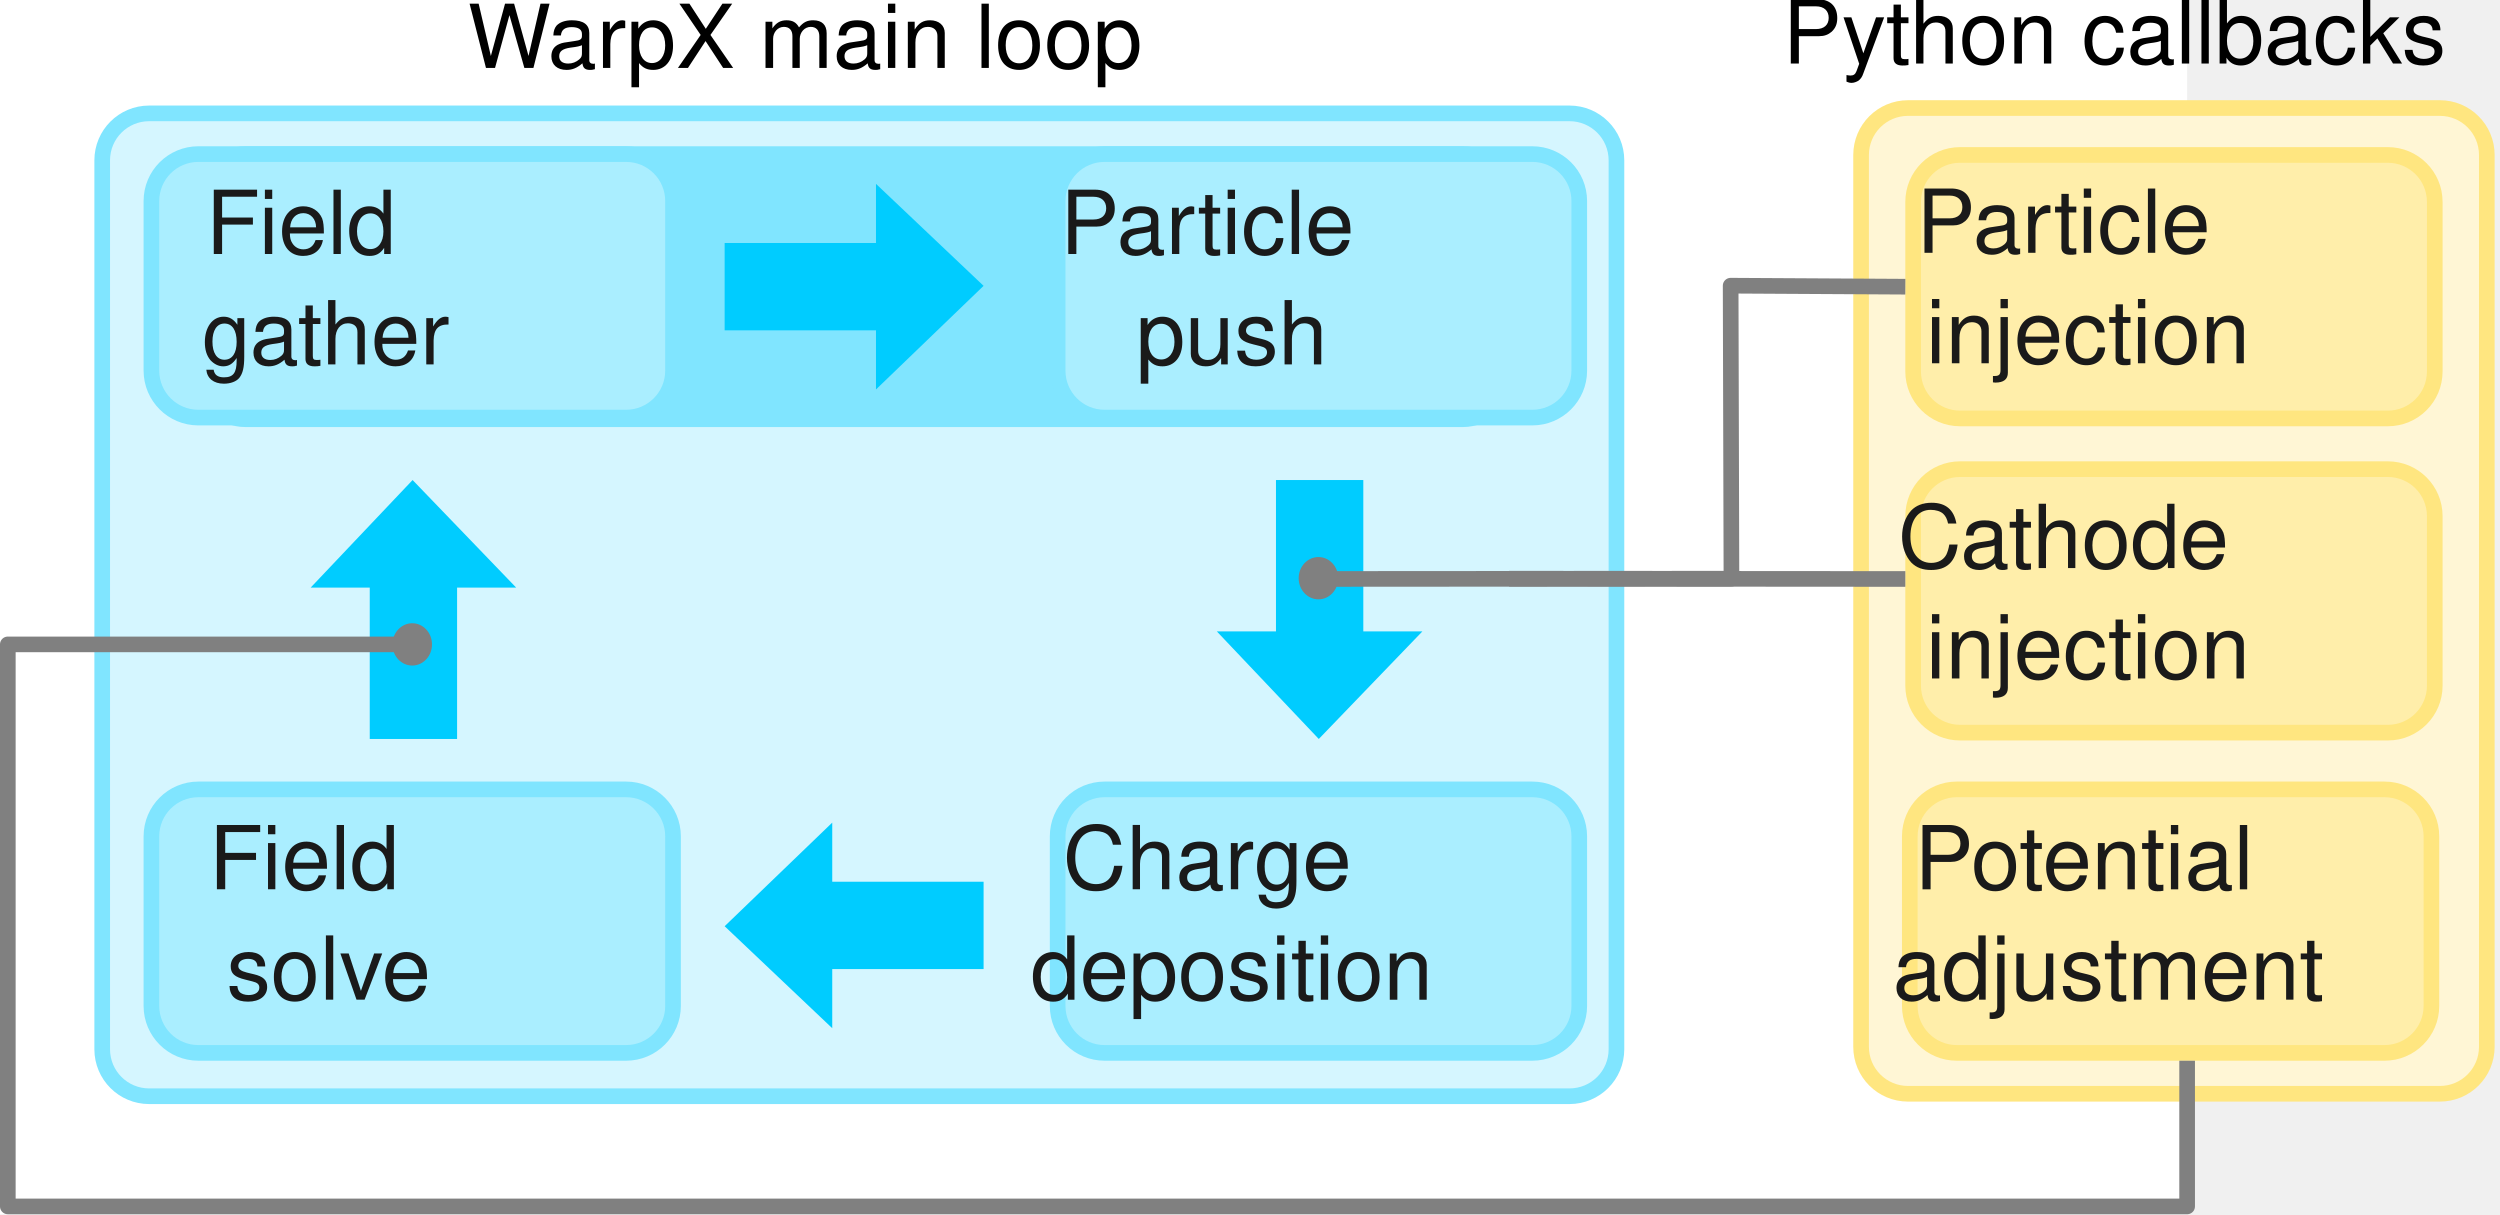
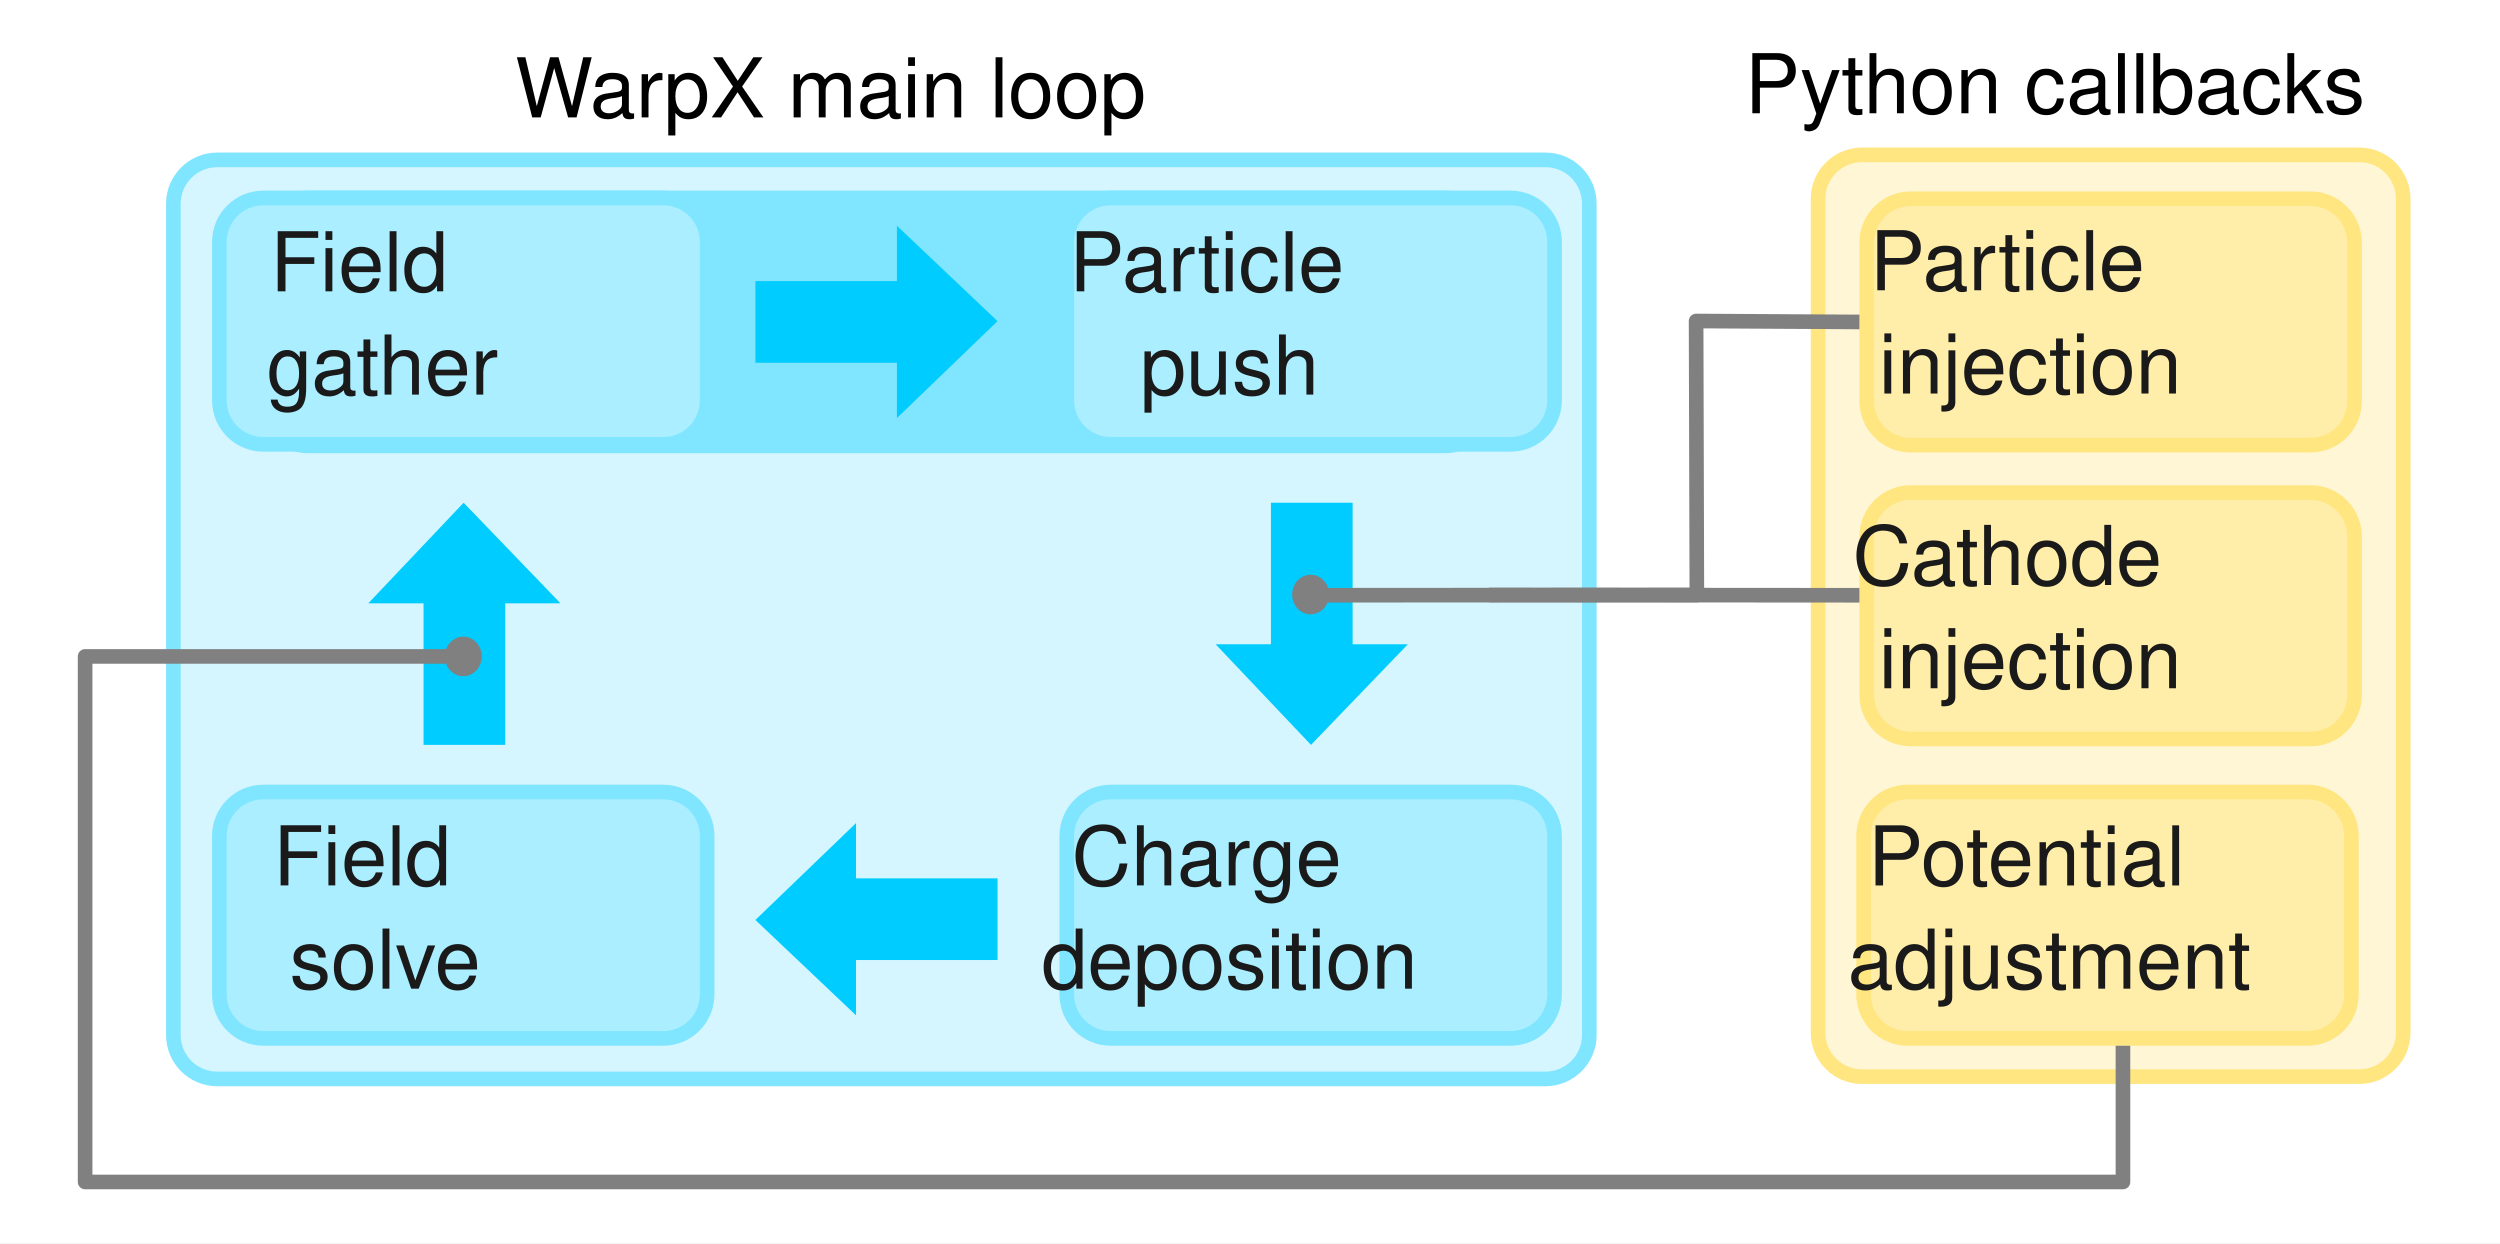
- <svg xmlns="http://www.w3.org/2000/svg" width="159.752mm" height="77.591mm" viewBox="0 0 159.752 77.591" version="1.1" id="svg5">
+ <svg xmlns="http://www.w3.org/2000/svg" width="170.842mm" height="84.953mm" viewBox="0 0 170.842 84.953" version="1.1" id="svg5">
  <defs id="defs2">
    <rect x="165.781" y="267.414" width="100.467" height="41.349" id="rect861" />
  </defs>
-   <g id="layer1" transform="translate(-10.13345,-48.56759)">
-     <rect style="fill:#ffffff;fill-opacity:1;stroke:none;stroke-width:1;stroke-linejoin:round;stroke-opacity:1" id="rect5530" width="139.759" height="77.591" x="10.133" y="48.568" />
+   <g id="layer1" transform="translate(-4.816727,-44.88678)">
+     <rect style="fill:#ffffff;fill-opacity:1;stroke:none;stroke-width:1;stroke-linejoin:round;stroke-opacity:1" id="rect5530" width="170.842" height="84.953" x="4.817" y="44.887" />
    <rect style="fill:#d5f6ff;stroke:#80e5ff;stroke-width:1;stroke-linejoin:round;stroke-dasharray:none" id="rect286" width="96.762" height="62.806" x="16.664" y="55.812" rx="3" ry="3" />
    <rect style="fill:#80e5ff;fill-opacity:1;stroke:none;stroke-width:1;stroke-linejoin:round;stroke-opacity:1" id="rect4268" width="83.838" height="17.942" x="22.793" y="57.914" rx="3" ry="3" />
    <rect style="fill:#fff6d5;stroke:#ffe680;stroke-width:1;stroke-linejoin:round;stroke-dasharray:none" id="rect498" width="39.985" height="62.99" x="129.058" y="55.471" rx="3" ry="3" />
    <text xml:space="preserve" style="font-size:5.644px;font-family:'CMU Serif';-inkscape-font-specification:'CMU Serif';text-align:center;text-anchor:middle;fill:#fff6d5;stroke:#ffe680;stroke-width:1;stroke-linejoin:round;stroke-dasharray:none" x="65.24" y="52.912" id="text1214">
      <tspan id="tspan1212" style="font-style:normal;font-variant:normal;font-weight:normal;font-stretch:normal;font-family:Helvetica;-inkscape-font-specification:Helvetica;fill:#000000;stroke:none;stroke-width:1" x="65.24" y="52.912">WarpX main loop</tspan>
    </text>
    <text xml:space="preserve" style="font-size:5.644px;font-family:'CMU Serif';-inkscape-font-specification:'CMU Serif';text-align:center;text-anchor:middle;fill:#fff6d5;stroke:#ffe680;stroke-width:1;stroke-linejoin:round;stroke-dasharray:none" x="148.911" y="52.63" id="text402">
      <tspan id="tspan400" style="font-style:normal;font-variant:normal;font-weight:normal;font-stretch:normal;font-family:Helvetica;-inkscape-font-specification:Helvetica;fill:#000000;stroke:none;stroke-width:1" x="148.911" y="52.63">Python callbacks</tspan>
    </text>
    <rect style="fill:#ffeeaa;stroke:#ffe680;stroke-width:1;stroke-linejoin:round" id="rect662" width="33.332" height="16.838" x="132.171" y="99.01" rx="3" ry="3" />
    <g id="g965" transform="translate(0.2965201,1.30483)">
      <rect style="fill:#ffeeaa;stroke:#ffe680;stroke-width:1;stroke-linejoin:round" id="rect540" width="33.332" height="16.838" x="132.088" y="57.164" rx="3" ry="3" />
      <text xml:space="preserve" style="font-style:normal;font-variant:normal;font-weight:normal;font-stretch:normal;font-size:5.644px;font-family:Helvetica;-inkscape-font-specification:Helvetica;text-align:center;text-anchor:middle;fill:#ffeeaa;stroke:#ffe680;stroke-width:1;stroke-linejoin:round" x="148.754" y="63.42" id="text666">
        <tspan id="tspan664" style="fill:#1a1a1a;stroke:none;stroke-width:1" x="148.754" y="63.42">Particle</tspan>
        <tspan style="fill:#1a1a1a;stroke:none;stroke-width:1" x="148.754" y="70.476" id="tspan770">injection</tspan>
      </text>
    </g>
    <text xml:space="preserve" style="font-style:normal;font-variant:normal;font-weight:normal;font-stretch:normal;font-size:5.644px;font-family:Helvetica;-inkscape-font-specification:Helvetica;text-align:center;text-anchor:middle;fill:#ffeeaa;stroke:#ffe680;stroke-width:1;stroke-linejoin:round" x="148.79" y="105.395" id="text776">
      <tspan id="tspan772" style="fill:#1a1a1a;stroke:none;stroke-width:1" x="148.79" y="105.395">Potential</tspan>
      <tspan style="fill:#1a1a1a;stroke:none;stroke-width:1" x="148.79" y="112.451" id="tspan774">adjustment</tspan>
    </text>
    <g id="g959" transform="translate(-32.96135,6.205703)">
      <rect style="fill:#ffeeaa;stroke:#ffe680;stroke-width:1;stroke-linejoin:round" id="rect660" width="33.332" height="16.838" x="165.346" y="72.341" rx="3" ry="3" />
      <text xml:space="preserve" style="font-style:normal;font-variant:normal;font-weight:normal;font-stretch:normal;font-size:5.644px;font-family:Helvetica;-inkscape-font-specification:Helvetica;text-align:center;text-anchor:middle;fill:#ffeeaa;stroke:#ffe680;stroke-width:1;stroke-linejoin:round" x="182.012" y="78.661" id="text782">
        <tspan style="fill:#1a1a1a;stroke:none;stroke-width:1" x="182.012" y="78.661" id="tspan780">Cathode</tspan>
        <tspan style="fill:#1a1a1a;stroke:none;stroke-width:1" x="182.012" y="85.717" id="tspan786">injection</tspan>
      </text>
    </g>
    <g id="g1033" transform="translate(9.136742,-0.01377869)">
      <rect style="fill:#aaeeff;stroke:#80e5ff;stroke-width:1;stroke-linejoin:round" id="rect813" width="33.332" height="16.838" x="68.581" y="99.024" rx="3" ry="3" />
      <text xml:space="preserve" style="font-style:normal;font-variant:normal;font-weight:normal;font-stretch:normal;font-size:5.644px;font-family:Helvetica;-inkscape-font-specification:Helvetica;text-align:center;text-anchor:middle;fill:#ffeeaa;stroke:#ffe680;stroke-width:1;stroke-linejoin:round" x="85.2" y="105.409" id="text821">
        <tspan style="fill:#1a1a1a;stroke:none;stroke-width:1" x="85.2" y="105.409" id="tspan825">Charge</tspan>
        <tspan style="fill:#1a1a1a;stroke:none;stroke-width:1" x="85.2" y="112.464" id="tspan835">deposition</tspan>
      </text>
    </g>
    <g id="g1027" transform="translate(0.0757901,-0.3716354)">
      <rect style="fill:#aaeeff;stroke:#80e5ff;stroke-width:1;stroke-linejoin:round" id="rect815" width="33.332" height="16.838" x="19.733" y="99.382" rx="3" ry="3" />
      <text xml:space="preserve" style="font-style:normal;font-variant:normal;font-weight:normal;font-stretch:normal;font-size:5.644px;font-family:Helvetica;-inkscape-font-specification:Helvetica;text-align:center;text-anchor:middle;fill:#ffeeaa;stroke:#ffe680;stroke-width:1;stroke-linejoin:round" x="36.557" y="105.767" id="text831">
        <tspan style="fill:#1a1a1a;stroke:none;stroke-width:1" x="36.557" y="105.767" id="tspan827">Field</tspan>
        <tspan style="fill:#1a1a1a;stroke:none;stroke-width:1" x="36.557" y="112.822" id="tspan829">solve</tspan>
      </text>
    </g>
    <g id="g1039" transform="translate(9.136742)">
      <rect style="fill:#aaeeff;stroke:#80e5ff;stroke-width:1;stroke-linejoin:round" id="rect811" width="33.332" height="16.838" x="68.581" y="58.414" rx="3" ry="3" />
      <text xml:space="preserve" style="font-style:normal;font-variant:normal;font-weight:normal;font-stretch:normal;font-size:5.644px;font-family:Helvetica;-inkscape-font-specification:Helvetica;text-align:center;text-anchor:middle;fill:#ffeeaa;stroke:#ffe680;stroke-width:1;stroke-linejoin:round" x="85.204" y="64.796" id="text841">
        <tspan style="fill:#1a1a1a;stroke:none;stroke-width:1" x="85.204" y="64.796" id="tspan839">Particle</tspan>
        <tspan style="fill:#1a1a1a;stroke:none;stroke-width:1" x="85.204" y="71.852" id="tspan845">push</tspan>
      </text>
    </g>
    <g id="g1045" transform="translate(0.07579216)">
      <rect style="fill:#aaeeff;stroke:#80e5ff;stroke-width:1;stroke-linejoin:round" id="rect851" width="33.332" height="16.838" x="19.733" y="58.414" rx="3" ry="3" />
      <text xml:space="preserve" style="font-style:normal;font-variant:normal;font-weight:normal;font-stretch:normal;font-size:5.644px;font-family:Helvetica;-inkscape-font-specification:Helvetica;text-align:center;text-anchor:middle;fill:#ffeeaa;stroke:#ffe680;stroke-width:1;stroke-linejoin:round" x="36.356" y="64.796" id="text857">
        <tspan style="fill:#1a1a1a;stroke:none;stroke-width:1" x="36.356" y="64.796" id="tspan855">Field</tspan>
        <tspan style="fill:#1a1a1a;stroke:none;stroke-width:1" x="36.356" y="71.852" id="tspan867">gather</tspan>
      </text>
    </g>
    <text xml:space="preserve" transform="scale(0.2645833)" id="text859" style="font-style:normal;font-variant:normal;font-weight:normal;font-stretch:normal;font-size:21.333px;font-family:Helvetica;-inkscape-font-specification:Helvetica;text-align:center;white-space:pre;shape-inside:url(#rect861);display:inline;fill:#1a1a1a;stroke:none;stroke-width:3.78;stroke-linejoin:round" />
    <g id="g1546" transform="matrix(1,0,0,-1,0.0757901,175.0308)" style="fill:#00ccff">
      <rect style="fill:#00ccff;stroke:none;stroke-width:1;stroke-linejoin:round" id="rect1304" width="5.581" height="10.503" x="33.685" y="79.242" />
      <path style="fill:#00ccff;stroke:none;stroke-width:1;stroke-linejoin:round" d="m 29.906,88.913 6.517,6.876 6.621,-6.876 z" id="path1428" />
    </g>
    <rect style="fill:#00ccff;stroke:none;stroke-width:1;stroke-linejoin:round" id="rect1540" width="5.581" height="10.503" x="91.669" y="79.242" />
    <path style="fill:#00ccff;stroke:none;stroke-width:1;stroke-linejoin:round" d="m 87.888,88.913 6.517,6.876 6.621,-6.876 z" id="path1542" />
    <path style="fill:none;stroke:#808080;stroke-width:1;stroke-linejoin:round;stroke-opacity:1" d="M 36.475,89.745 H 10.633 V 125.659 H 149.893 v -9.311" id="path3302" />
    <path style="fill:none;stroke:#808080;stroke-width:1;stroke-linejoin:round" d="m 131.885,66.888 -11.162,-0.065 0.051,18.723 -26.391,0.018" id="path3358" />
    <path style="fill:none;stroke:#000000;stroke-width:1;stroke-linejoin:round" d="M 110.722,85.492 Z" id="path3360" />
    <path style="fill:#666666;stroke:#808080;stroke-width:1;stroke-linejoin:round" d="M 131.885,85.565 106.567,85.546" id="path3362" />
    <ellipse style="fill:#808080;stroke:none;stroke-width:1;stroke-linejoin:round" id="path3416" cx="36.475" cy="89.745" rx="1.264" ry="1.352" />
    <ellipse style="fill:#808080;stroke:none;stroke-width:1;stroke-linejoin:round" id="ellipse4043" cx="94.383" cy="85.515" rx="1.264" ry="1.352" />
    <g id="g5931" transform="matrix(0,1,1,0,-22.80352,30.41027)" style="fill:#00ccff">
      <rect style="fill:#00ccff;stroke:none;stroke-width:1;stroke-linejoin:round" id="rect5927" width="5.581" height="10.503" x="33.685" y="79.242" />
      <path style="fill:#00ccff;stroke:none;stroke-width:1;stroke-linejoin:round" d="m 29.906,88.913 6.517,6.876 6.621,-6.876 z" id="path5929" />
    </g>
    <g id="g5937" transform="matrix(0,-1,-1,0,152.2273,144.177)" style="fill:#00ccff">
      <rect style="fill:#00ccff;stroke:none;stroke-width:1;stroke-linejoin:round" id="rect5933" width="5.581" height="10.503" x="33.685" y="79.242" />
      <path style="fill:#00ccff;stroke:none;stroke-width:1;stroke-linejoin:round" d="m 29.906,88.913 6.517,6.876 6.621,-6.876 z" id="path5935" />
    </g>
  </g>
</svg>
